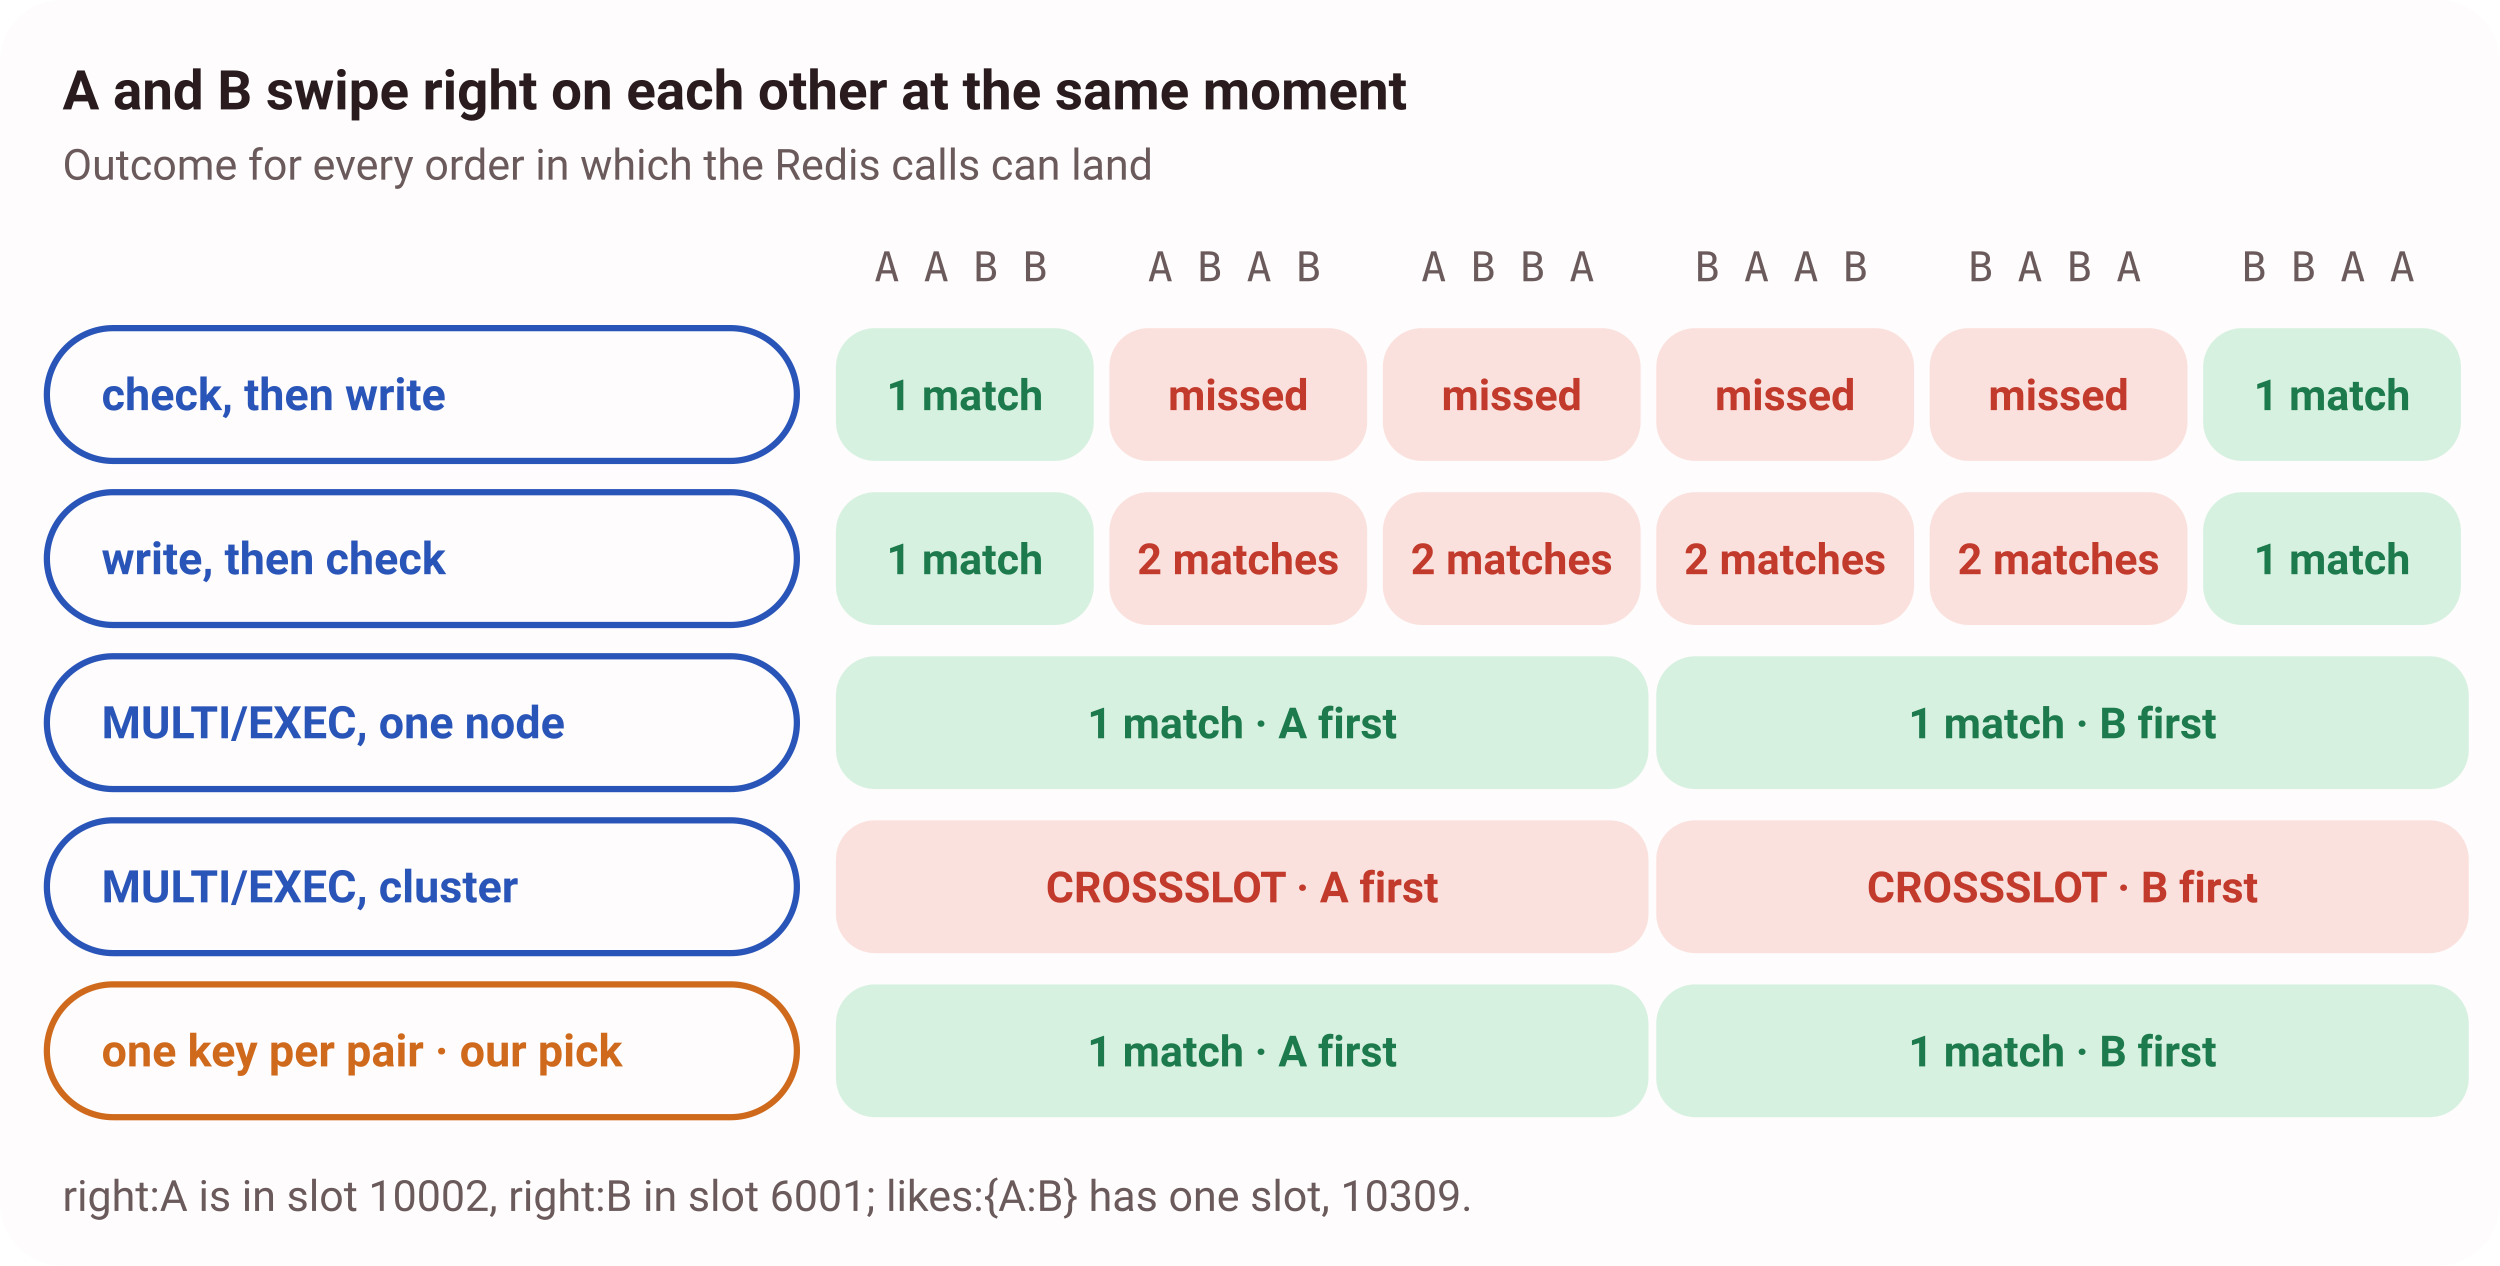
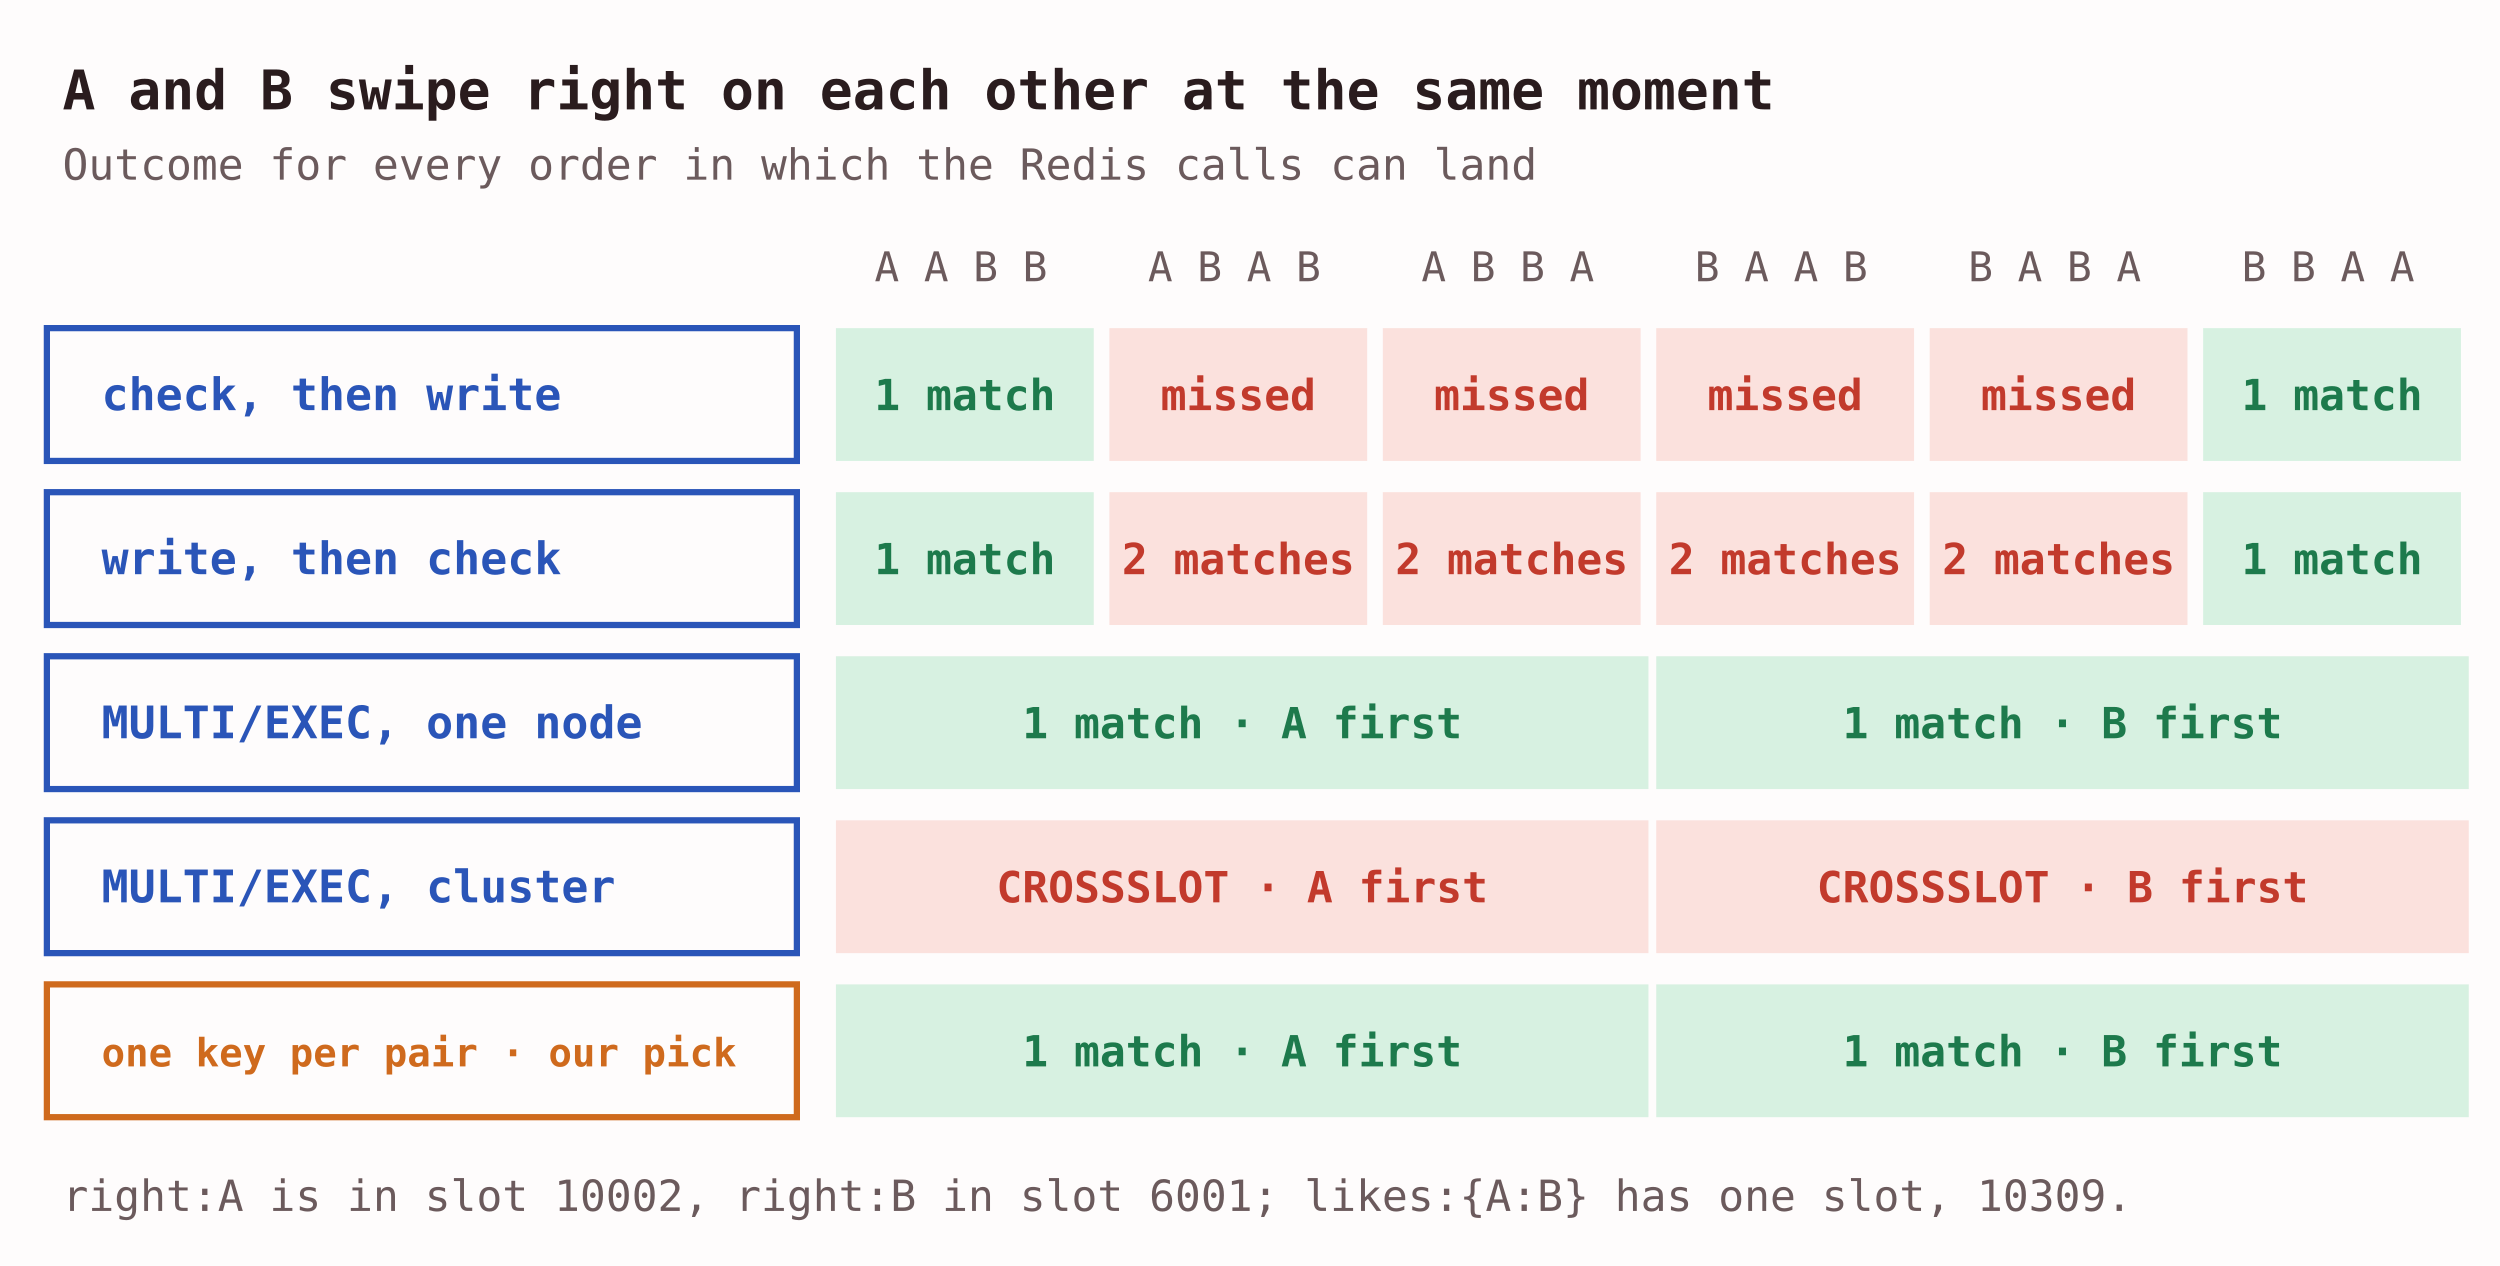
- <svg xmlns="http://www.w3.org/2000/svg" viewBox="0 0 640 324" font-family="ui-sans-serif, system-ui, -apple-system, Segoe UI, Roboto, Helvetica, Arial, sans-serif">
-   <rect width="640" height="324" rx="16" fill="#fefcfc" />
+ <svg xmlns="http://www.w3.org/2000/svg" viewBox="0 0 640 324" font-family="ui-monospace, Menlo, Consolas, monospace">
+   <rect width="640" height="324" fill="#fefcfc" />
  <text x="16" y="28" font-size="14" font-weight="750" fill="#2a1c1e" text-anchor="start">A and B swipe right on each other at the same moment</text>
  <text x="16" y="46" font-size="11" font-weight="400" fill="#6b5a5c" text-anchor="start">Outcome for every order in which the Redis calls can land</text>
  <text x="246" y="72" font-size="10.5" font-weight="400" fill="#6b5a5c" text-anchor="middle" font-family="ui-monospace, Menlo, Consolas, monospace">A A B B</text>
  <text x="316" y="72" font-size="10.5" font-weight="400" fill="#6b5a5c" text-anchor="middle" font-family="ui-monospace, Menlo, Consolas, monospace">A B A B</text>
  <text x="386" y="72" font-size="10.5" font-weight="400" fill="#6b5a5c" text-anchor="middle" font-family="ui-monospace, Menlo, Consolas, monospace">A B B A</text>
  <text x="456" y="72" font-size="10.5" font-weight="400" fill="#6b5a5c" text-anchor="middle" font-family="ui-monospace, Menlo, Consolas, monospace">B A A B</text>
  <text x="526" y="72" font-size="10.5" font-weight="400" fill="#6b5a5c" text-anchor="middle" font-family="ui-monospace, Menlo, Consolas, monospace">B A B A</text>
  <text x="596" y="72" font-size="10.5" font-weight="400" fill="#6b5a5c" text-anchor="middle" font-family="ui-monospace, Menlo, Consolas, monospace">B B A A</text>
-   <rect x="12" y="84" width="192" height="34" rx="17" fill="#fefcfc" stroke="#2a55b8" stroke-width="1.6" />
+   <rect x="12" y="84" width="192" height="34" fill="#fefcfc" stroke="#2a55b8" stroke-width="1.6" />
  <text x="26" y="105" font-size="11.5" font-weight="700" fill="#2a55b8" text-anchor="start">check, then write</text>
-   <rect x="214" y="84" width="66" height="34" rx="10" fill="#d7f1e1" />
+   <rect x="214" y="84" width="66" height="34" fill="#d7f1e1" />
  <text x="247.0" y="105" font-size="11" font-weight="700" fill="#1d7a4c" text-anchor="middle">1 match</text>
-   <rect x="284" y="84" width="66" height="34" rx="10" fill="#fbe1dd" />
+   <rect x="284" y="84" width="66" height="34" fill="#fbe1dd" />
  <text x="317.0" y="105" font-size="11" font-weight="700" fill="#c23a2c" text-anchor="middle">missed</text>
-   <rect x="354" y="84" width="66" height="34" rx="10" fill="#fbe1dd" />
+   <rect x="354" y="84" width="66" height="34" fill="#fbe1dd" />
  <text x="387.0" y="105" font-size="11" font-weight="700" fill="#c23a2c" text-anchor="middle">missed</text>
-   <rect x="424" y="84" width="66" height="34" rx="10" fill="#fbe1dd" />
+   <rect x="424" y="84" width="66" height="34" fill="#fbe1dd" />
  <text x="457.0" y="105" font-size="11" font-weight="700" fill="#c23a2c" text-anchor="middle">missed</text>
-   <rect x="494" y="84" width="66" height="34" rx="10" fill="#fbe1dd" />
+   <rect x="494" y="84" width="66" height="34" fill="#fbe1dd" />
  <text x="527.0" y="105" font-size="11" font-weight="700" fill="#c23a2c" text-anchor="middle">missed</text>
-   <rect x="564" y="84" width="66" height="34" rx="10" fill="#d7f1e1" />
+   <rect x="564" y="84" width="66" height="34" fill="#d7f1e1" />
  <text x="597.0" y="105" font-size="11" font-weight="700" fill="#1d7a4c" text-anchor="middle">1 match</text>
-   <rect x="12" y="126" width="192" height="34" rx="17" fill="#fefcfc" stroke="#2a55b8" stroke-width="1.6" />
+   <rect x="12" y="126" width="192" height="34" fill="#fefcfc" stroke="#2a55b8" stroke-width="1.6" />
  <text x="26" y="147" font-size="11.5" font-weight="700" fill="#2a55b8" text-anchor="start">write, then check</text>
-   <rect x="214" y="126" width="66" height="34" rx="10" fill="#d7f1e1" />
+   <rect x="214" y="126" width="66" height="34" fill="#d7f1e1" />
  <text x="247.0" y="147" font-size="11" font-weight="700" fill="#1d7a4c" text-anchor="middle">1 match</text>
-   <rect x="284" y="126" width="66" height="34" rx="10" fill="#fbe1dd" />
+   <rect x="284" y="126" width="66" height="34" fill="#fbe1dd" />
  <text x="317.0" y="147" font-size="11" font-weight="700" fill="#c23a2c" text-anchor="middle">2 matches</text>
-   <rect x="354" y="126" width="66" height="34" rx="10" fill="#fbe1dd" />
+   <rect x="354" y="126" width="66" height="34" fill="#fbe1dd" />
  <text x="387.0" y="147" font-size="11" font-weight="700" fill="#c23a2c" text-anchor="middle">2 matches</text>
-   <rect x="424" y="126" width="66" height="34" rx="10" fill="#fbe1dd" />
+   <rect x="424" y="126" width="66" height="34" fill="#fbe1dd" />
  <text x="457.0" y="147" font-size="11" font-weight="700" fill="#c23a2c" text-anchor="middle">2 matches</text>
-   <rect x="494" y="126" width="66" height="34" rx="10" fill="#fbe1dd" />
+   <rect x="494" y="126" width="66" height="34" fill="#fbe1dd" />
  <text x="527.0" y="147" font-size="11" font-weight="700" fill="#c23a2c" text-anchor="middle">2 matches</text>
-   <rect x="564" y="126" width="66" height="34" rx="10" fill="#d7f1e1" />
+   <rect x="564" y="126" width="66" height="34" fill="#d7f1e1" />
  <text x="597.0" y="147" font-size="11" font-weight="700" fill="#1d7a4c" text-anchor="middle">1 match</text>
-   <rect x="12" y="168" width="192" height="34" rx="17" fill="#fefcfc" stroke="#2a55b8" stroke-width="1.6" />
+   <rect x="12" y="168" width="192" height="34" fill="#fefcfc" stroke="#2a55b8" stroke-width="1.6" />
  <text x="26" y="189" font-size="11.5" font-weight="700" fill="#2a55b8" text-anchor="start">MULTI/EXEC, one node</text>
-   <rect x="214" y="168" width="208" height="34" rx="10" fill="#d7f1e1" />
+   <rect x="214" y="168" width="208" height="34" fill="#d7f1e1" />
  <text x="318.0" y="189" font-size="11" font-weight="700" fill="#1d7a4c" text-anchor="middle">1 match · A first</text>
-   <rect x="424" y="168" width="208" height="34" rx="10" fill="#d7f1e1" />
+   <rect x="424" y="168" width="208" height="34" fill="#d7f1e1" />
  <text x="528.0" y="189" font-size="11" font-weight="700" fill="#1d7a4c" text-anchor="middle">1 match · B first</text>
-   <rect x="12" y="210" width="192" height="34" rx="17" fill="#fefcfc" stroke="#2a55b8" stroke-width="1.6" />
+   <rect x="12" y="210" width="192" height="34" fill="#fefcfc" stroke="#2a55b8" stroke-width="1.6" />
  <text x="26" y="231" font-size="11.5" font-weight="700" fill="#2a55b8" text-anchor="start">MULTI/EXEC, cluster</text>
-   <rect x="214" y="210" width="208" height="34" rx="10" fill="#fbe1dd" />
+   <rect x="214" y="210" width="208" height="34" fill="#fbe1dd" />
  <text x="318.0" y="231" font-size="11" font-weight="700" fill="#c23a2c" text-anchor="middle">CROSSSLOT · A first</text>
-   <rect x="424" y="210" width="208" height="34" rx="10" fill="#fbe1dd" />
+   <rect x="424" y="210" width="208" height="34" fill="#fbe1dd" />
  <text x="528.0" y="231" font-size="11" font-weight="700" fill="#c23a2c" text-anchor="middle">CROSSSLOT · B first</text>
-   <rect x="12" y="252" width="192" height="34" rx="17" fill="#fefcfc" stroke="#cf6a1d" stroke-width="1.6" />
-   <text x="26" y="273" font-size="11.5" font-weight="700" fill="#cf6a1d" text-anchor="start">one key per pair · our pick</text>
-   <rect x="214" y="252" width="208" height="34" rx="10" fill="#d7f1e1" />
+   <rect x="12" y="252" width="192" height="34" fill="#fefcfc" stroke="#cf6a1d" stroke-width="1.6" />
+   <text x="26" y="273" font-size="10" font-weight="700" fill="#cf6a1d" text-anchor="start">one key per pair · our pick</text>
+   <rect x="214" y="252" width="208" height="34" fill="#d7f1e1" />
  <text x="318.0" y="273" font-size="11" font-weight="700" fill="#1d7a4c" text-anchor="middle">1 match · A first</text>
-   <rect x="424" y="252" width="208" height="34" rx="10" fill="#d7f1e1" />
+   <rect x="424" y="252" width="208" height="34" fill="#d7f1e1" />
  <text x="528.0" y="273" font-size="11" font-weight="700" fill="#1d7a4c" text-anchor="middle">1 match · B first</text>
  <text x="16" y="310" font-size="11" font-weight="400" fill="#6b5a5c" text-anchor="start">right:A is in slot 10002, right:B in slot 6001; likes:{A:B} has one slot, 10309.</text>
</svg>
